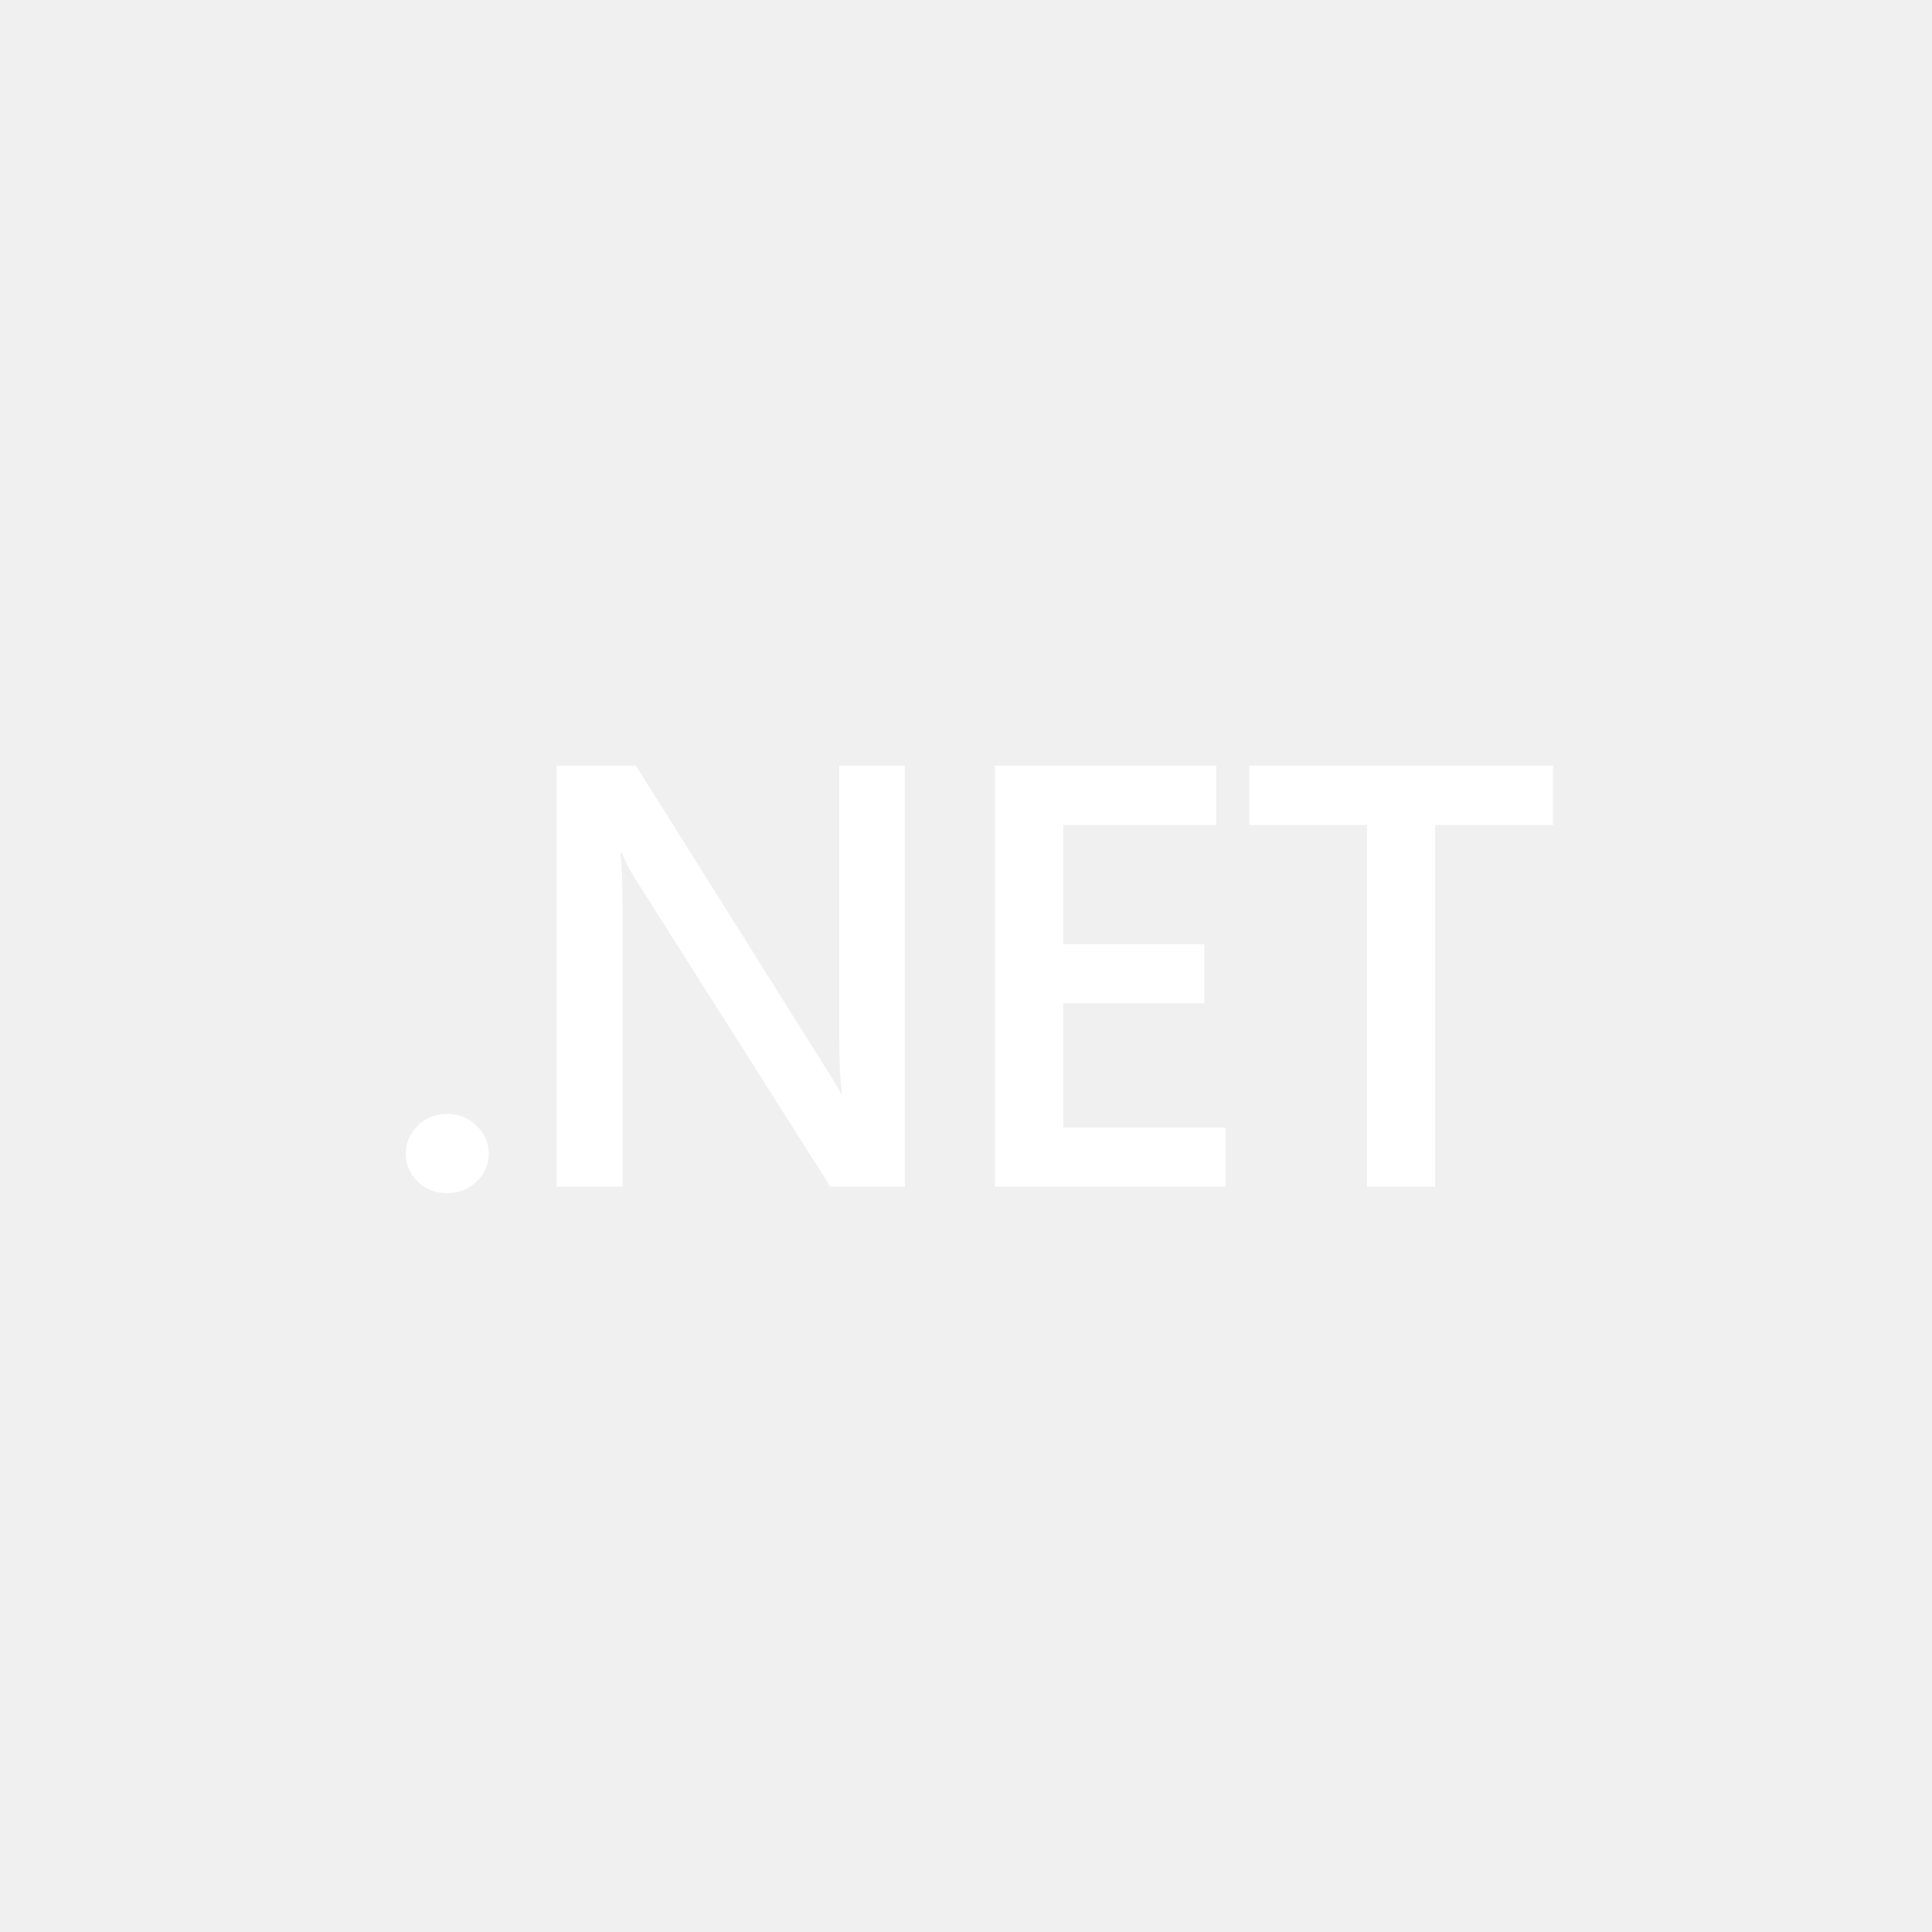
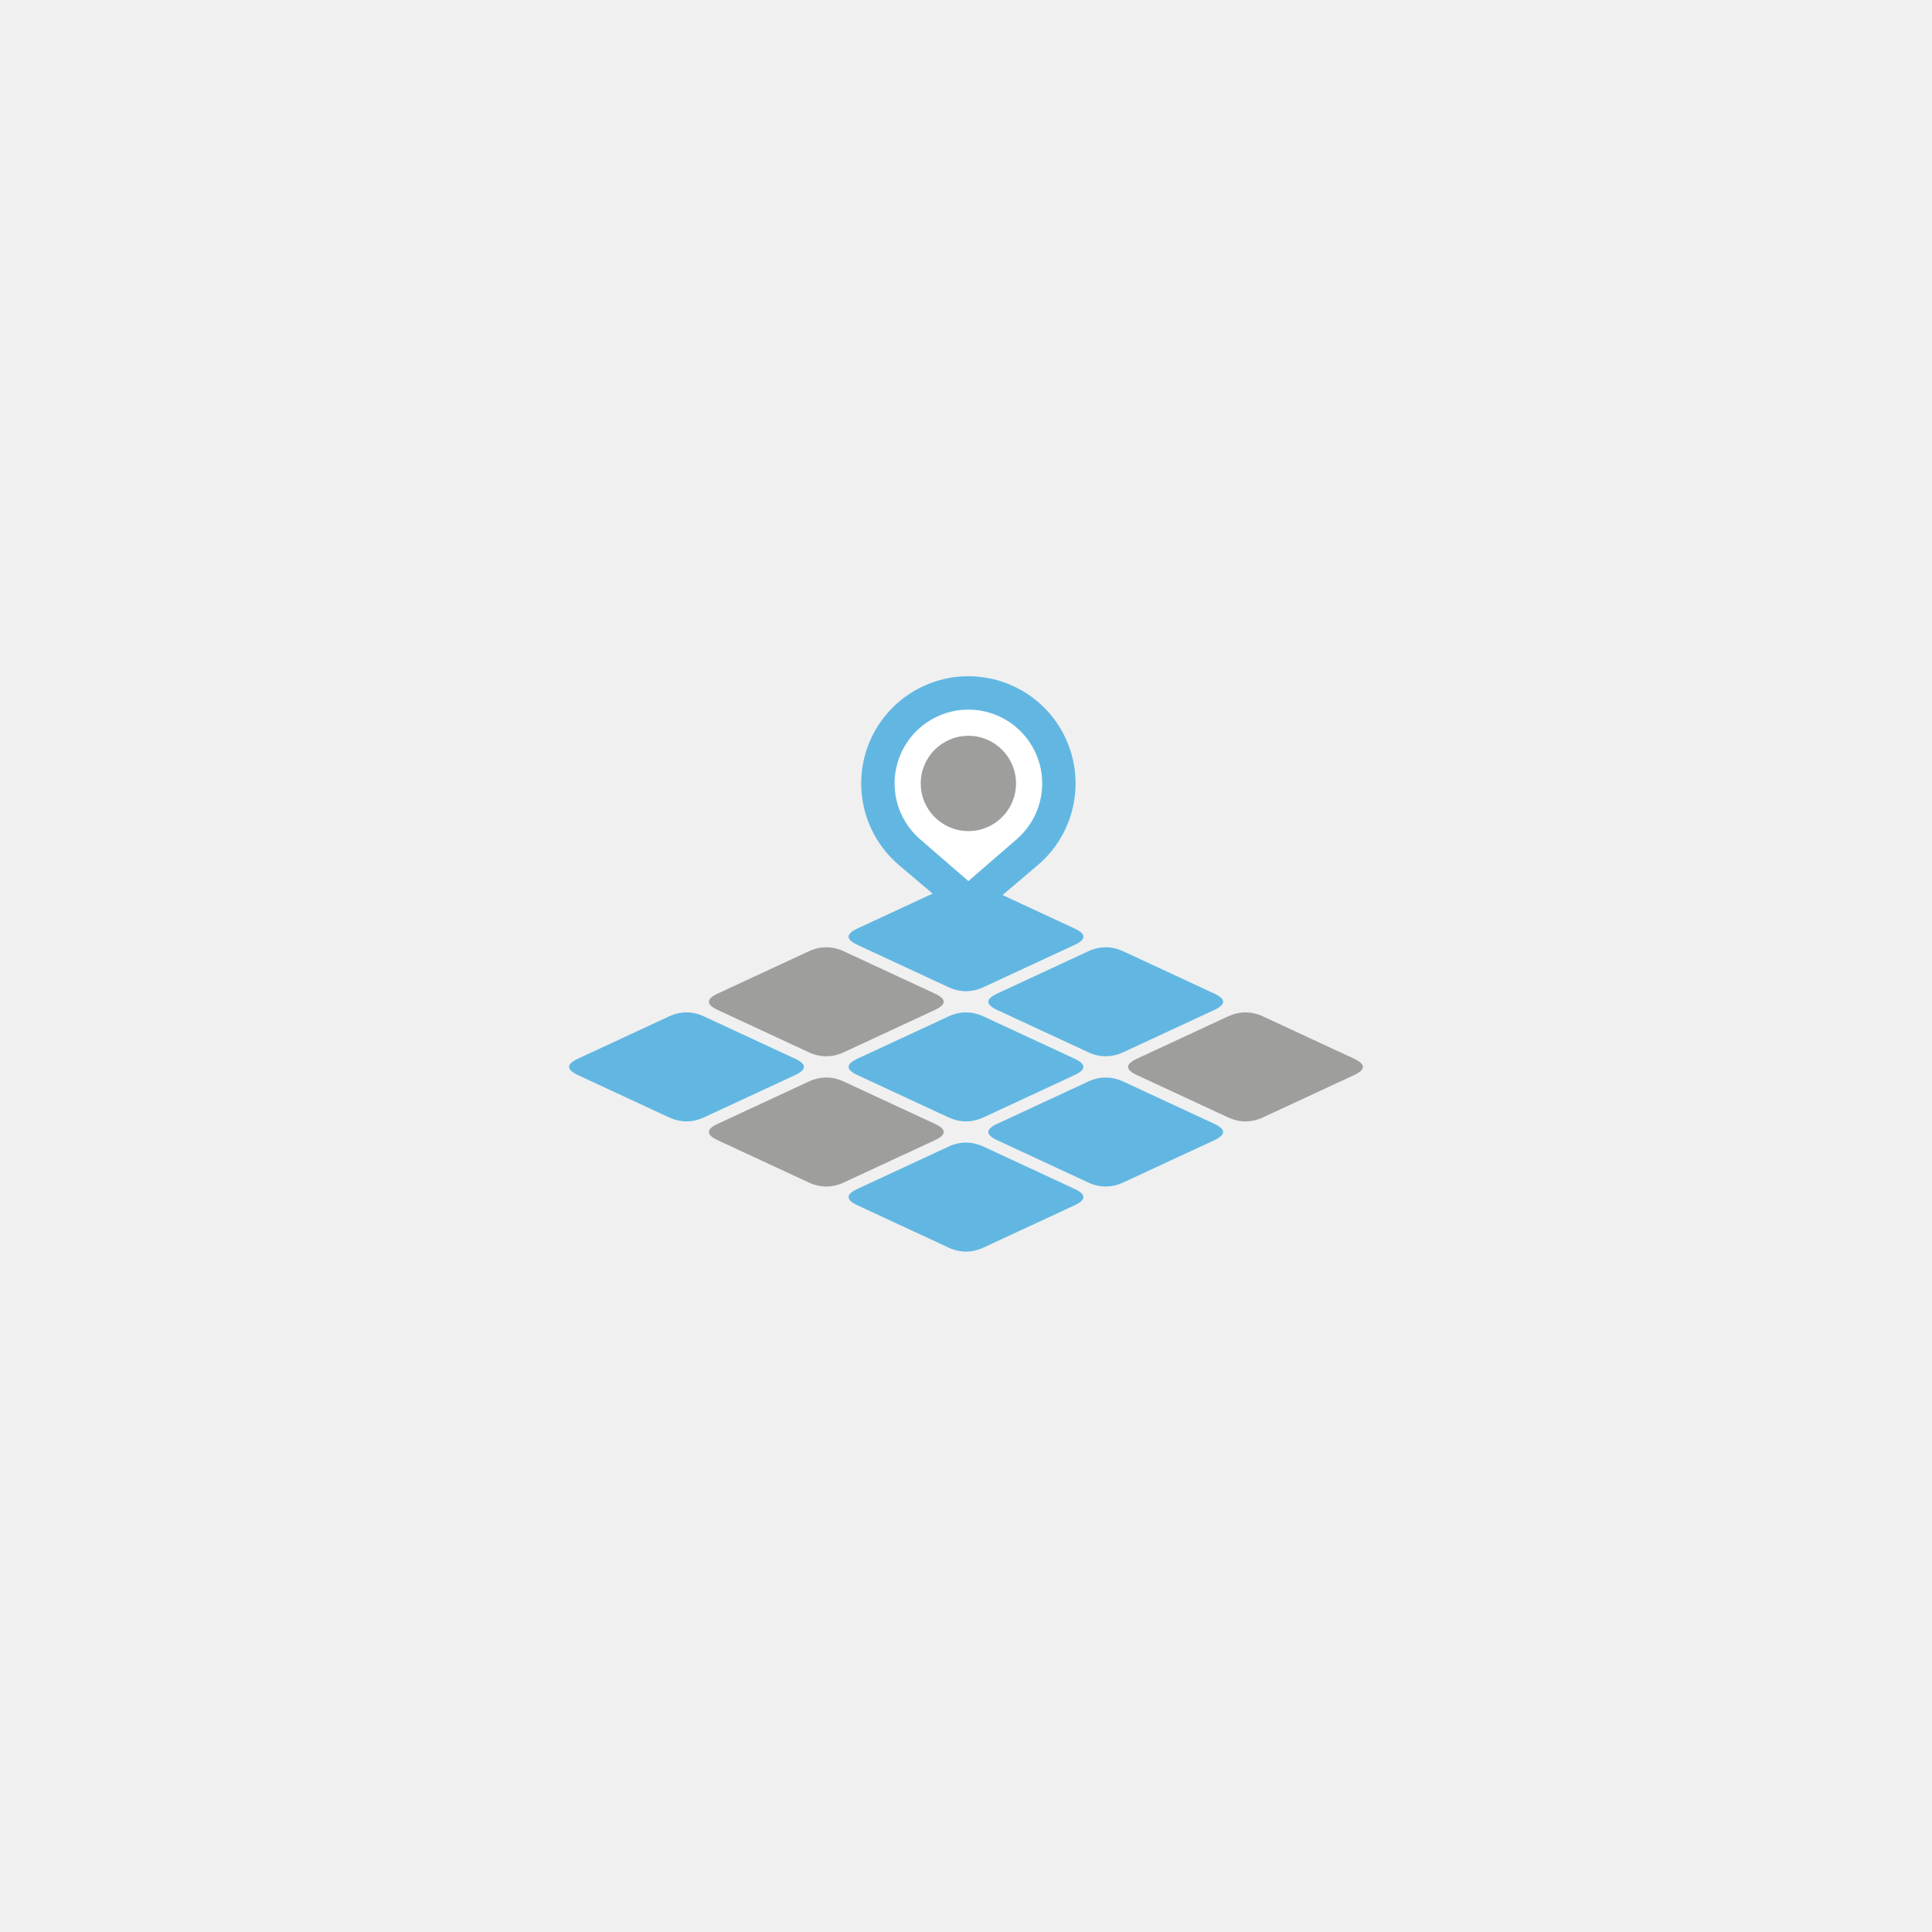
- <svg xmlns="http://www.w3.org/2000/svg" width="456" height="456" viewBox="0 0 456 456" version="1.1" xml:space="preserve" style="fill-rule:evenodd;clip-rule:evenodd;stroke-linejoin:round;stroke-miterlimit:2;">
-   <path d="m 105.5,281.609 c -2.703,0 -5.001,-0.9 -6.893,-2.702 -1.892,-1.848 -2.838,-4.042 -2.838,-6.582 0,-2.587 0.946,-4.804 2.838,-6.652 1.892,-1.848 4.19,-2.772 6.893,-2.772 2.748,0 5.068,0.924 6.96,2.772 1.937,1.848 2.906,4.064 2.906,6.652 0,2.54 -0.968,4.734 -2.906,6.582 -1.892,1.802 -4.212,2.702 -6.96,2.702 z" style="fill:#ffffff;fill-rule:nonzero;stroke-width:0.838" />
-   <path d="M 213.561,280.084 H 195.99 L 149.7,207.054 c -1.171,-1.848 -2.14,-3.765 -2.906,-5.751 h -0.406 c 0.361,2.125 0.541,6.675 0.541,13.65 v 65.132 h -15.543 v -99.36 h 18.719 l 44.737,71.298 c 1.892,2.957 3.109,4.989 3.649,6.098 h 0.27 c -0.45,-2.632 -0.676,-7.09 -0.676,-13.373 v -64.023 h 15.476 z" style="fill:#ffffff;fill-rule:nonzero;stroke-width:0.838" />
-   <path d="m 289.251,280.084 h -54.401 v -99.36 h 52.238 v 13.997 h -36.154 v 28.131 h 33.316 v 13.927 h -33.316 v 29.378 h 38.316 z" style="fill:#ffffff;fill-rule:nonzero;stroke-width:0.838" />
-   <path d="M 366.565,194.721 H 338.722 v 85.363 h -16.084 v -85.363 h -27.775 v -13.997 h 71.701 z" style="fill:#ffffff;fill-rule:nonzero;stroke-width:0.838" />
+ <svg xmlns="http://www.w3.org/2000/svg" width="456" height="456" viewBox="0 0 456 456" version="1.1">
+   <g transform="translate(127.93,128.13) scale(1.1244)">
+     <path transform="translate(89.00,82.67)" d="M -3.71,-10.58 Q 0,-12.30 3.71,-10.58 L 22.79,-1.72 Q 26.50,0 22.79,1.72 L 3.71,10.58 Q 0,12.30 -3.71,10.58 L -22.79,1.72 Q -26.50,0 -22.79,-1.72 Z" fill="#62B7E2" />
+     <path transform="translate(59.67,96.33)" d="M -3.71,-10.58 Q 0,-12.30 3.71,-10.58 L 22.79,-1.72 Q 26.50,0 22.79,1.72 L 3.71,10.58 Q 0,12.30 -3.71,10.58 L -22.79,1.72 Q -26.50,0 -22.79,-1.72 Z" fill="#9E9E9C" />
+     <path transform="translate(118.33,96.33)" d="M -3.71,-10.58 Q 0,-12.30 3.71,-10.58 L 22.79,-1.72 Q 26.50,0 22.79,1.72 L 3.71,10.58 Q 0,12.30 -3.71,10.58 L -22.79,1.72 Q -26.50,0 -22.79,-1.72 Z" fill="#62B7E2" />
+     <path transform="translate(30.33,110.00)" d="M -3.71,-10.58 Q 0,-12.30 3.71,-10.58 L 22.79,-1.72 Q 26.50,0 22.79,1.72 L 3.71,10.58 Q 0,12.30 -3.71,10.58 L -22.79,1.72 Q -26.50,0 -22.79,-1.72 Z" fill="#62B7E2" />
+     <path transform="translate(89.00,110.00)" d="M -3.71,-10.58 Q 0,-12.30 3.71,-10.58 L 22.79,-1.72 Q 26.50,0 22.79,1.72 L 3.71,10.58 Q 0,12.30 -3.71,10.58 L -22.79,1.72 Q -26.50,0 -22.79,-1.72 Z" fill="#62B7E2" />
+     <path transform="translate(147.67,110.00)" d="M -3.71,-10.58 Q 0,-12.30 3.71,-10.58 L 22.79,-1.72 Q 26.50,0 22.79,1.72 L 3.71,10.58 Q 0,12.30 -3.71,10.58 L -22.79,1.72 Q -26.50,0 -22.79,-1.72 Z" fill="#9E9E9C" />
+     <path transform="translate(59.67,123.67)" d="M -3.71,-10.58 Q 0,-12.30 3.71,-10.58 L 22.79,-1.72 Q 26.50,0 22.79,1.72 L 3.71,10.58 Q 0,12.30 -3.71,10.58 L -22.79,1.72 Q -26.50,0 -22.79,-1.72 Z" fill="#9E9E9C" />
+     <path transform="translate(118.33,123.67)" d="M -3.71,-10.58 Q 0,-12.30 3.71,-10.58 L 22.79,-1.72 Q 26.50,0 22.79,1.72 L 3.71,10.58 Q 0,12.30 -3.71,10.58 L -22.79,1.72 Q -26.50,0 -22.79,-1.72 Z" fill="#62B7E2" />
+     <path transform="translate(89.00,137.33)" d="M -3.71,-10.58 Q 0,-12.30 3.71,-10.58 L 22.79,-1.72 Q 26.50,0 22.79,1.72 L 3.71,10.58 Q 0,12.30 -3.71,10.58 L -22.79,1.72 Q -26.50,0 -22.79,-1.72 Z" fill="#62B7E2" />
+     <path d="M 79.36,62.22 L 89.50,71.00 L 99.64,62.22 A 15.50 15.50 0 1 0 79.36,62.22 Z" fill="#FFFFFF" />
+     <path d="M 74.95,67.66 L 89.50,80.00 L 104.05,67.66 A 22.50 22.50 0 1 0 74.95,67.66 Z M 79.36,62.22 L 89.50,71.00 L 99.64,62.22 A 15.50 15.50 0 1 0 79.36,62.22 Z" fill="#62B7E2" fill-rule="evenodd" />
+     <circle cx="89.5" cy="50.5" r="10" fill="#9E9E9C" />
+   </g>
</svg>
